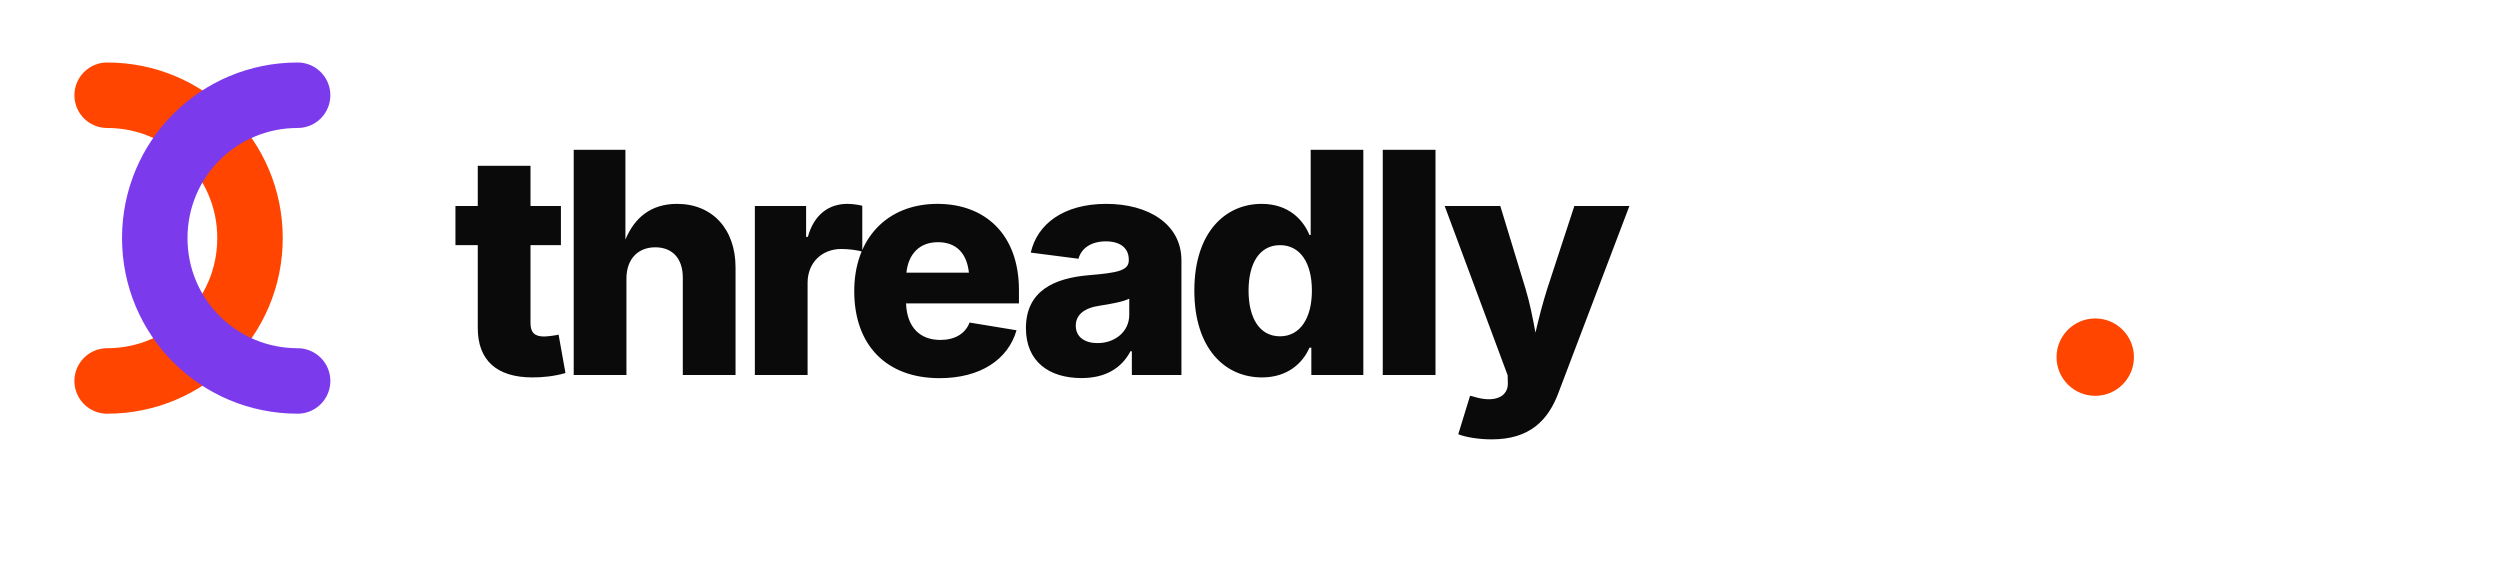
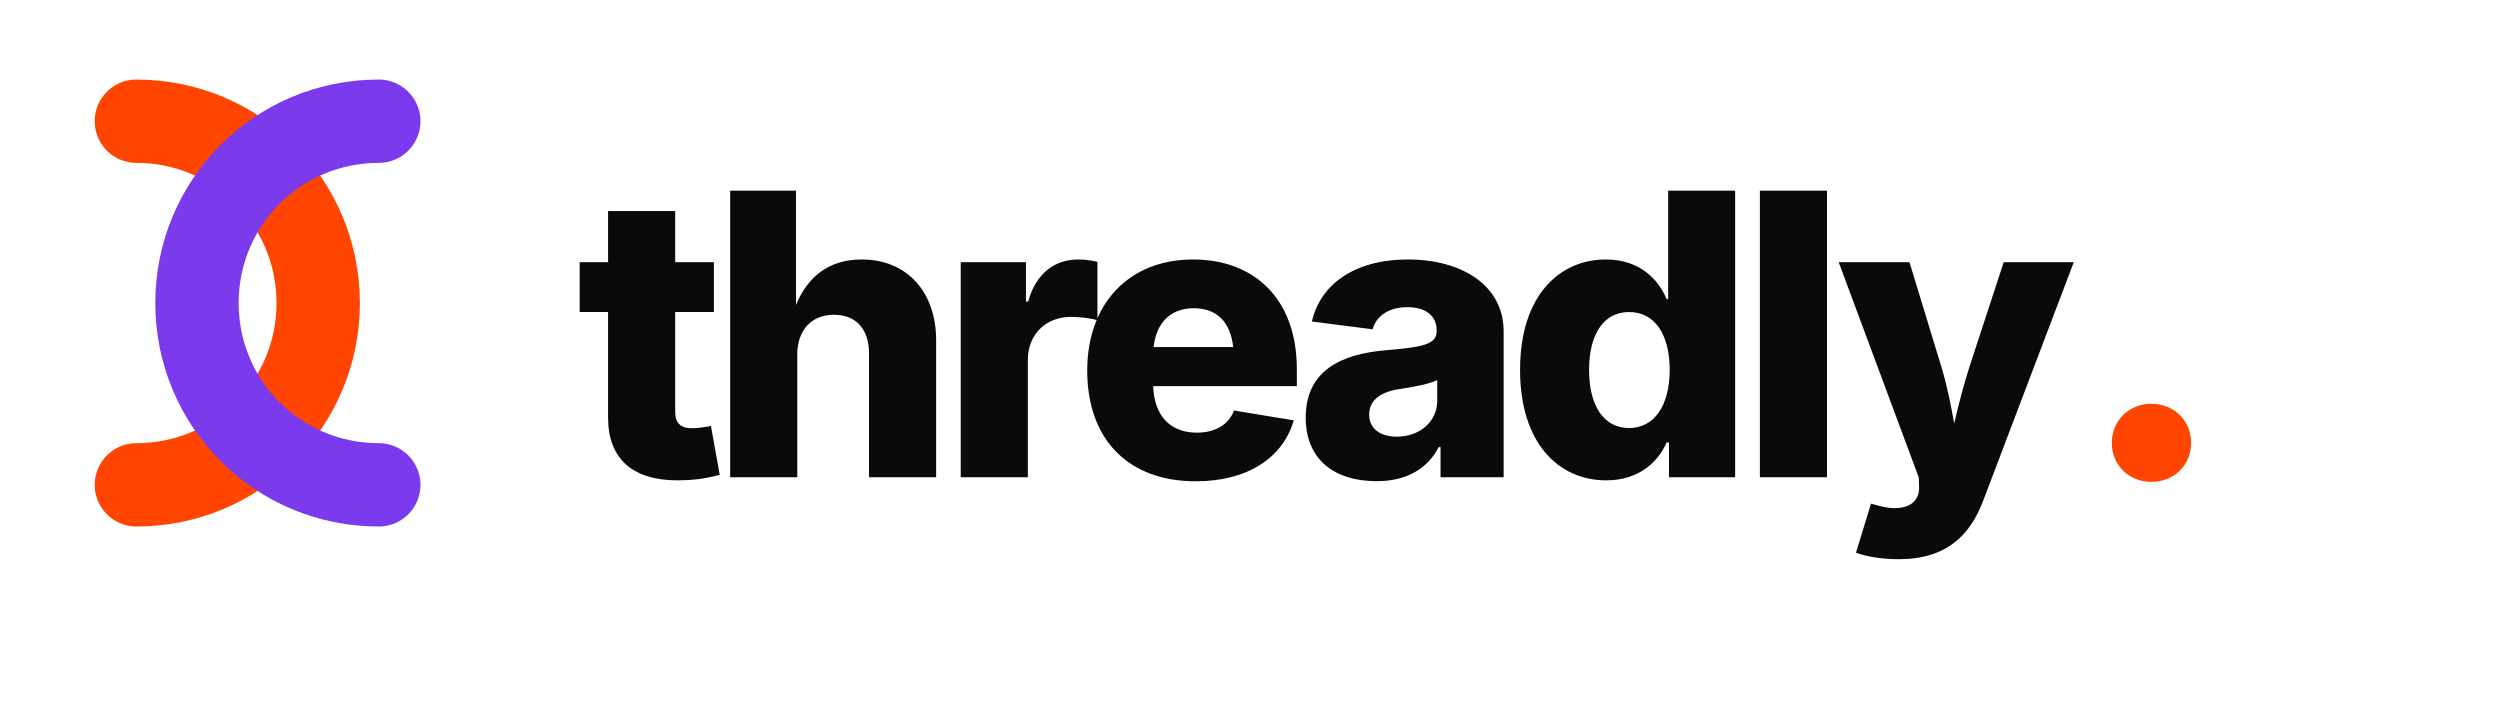
- <svg xmlns="http://www.w3.org/2000/svg" viewBox="0 0 420 96" role="img" aria-label="Threadly">
+ <svg xmlns="http://www.w3.org/2000/svg" viewBox="0 0 330 96" role="img" aria-label="Threadly">
  <g transform="translate(6 12)">
    <path d="M12 4c13.3 0 24 10.7 24 24s-10.7 24-24 24" fill="none" stroke="#ff4500" stroke-width="11" stroke-linecap="round" />
    <path d="M44 52c-13.3 0-24-10.7-24-24s10.7-24 24-24" fill="none" stroke="#7c3aed" stroke-width="11" stroke-linecap="round" />
  </g>
-   <text x="76" y="63" font-family="Inter, 'Helvetica Neue', Arial, sans-serif" font-size="52" font-weight="800" letter-spacing="-2.6" fill="#0a0a0a">threadly</text>
-   <circle cx="352" cy="60" r="6.5" fill="#ff4500" />
+   <text x="76" y="63" font-family="Inter, -apple-system, BlinkMacSystemFont, 'Segoe UI', Roboto, Helvetica, Arial, sans-serif" font-size="52" font-weight="800" letter-spacing="-2.6" fill="#0a0a0a">threadly<tspan fill="#ff4500" font-weight="900">.</tspan>
+   </text>
</svg>
